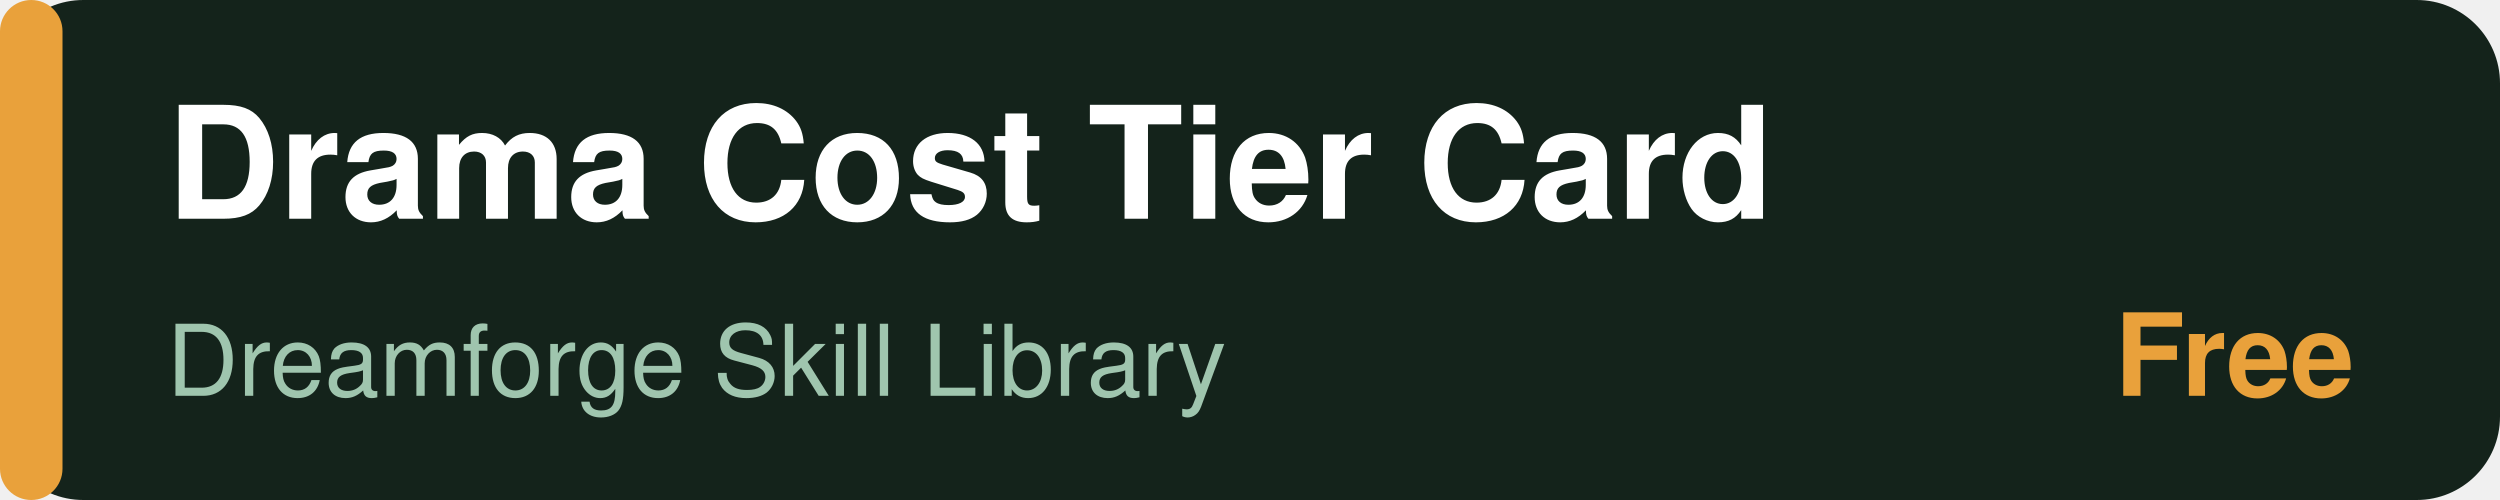
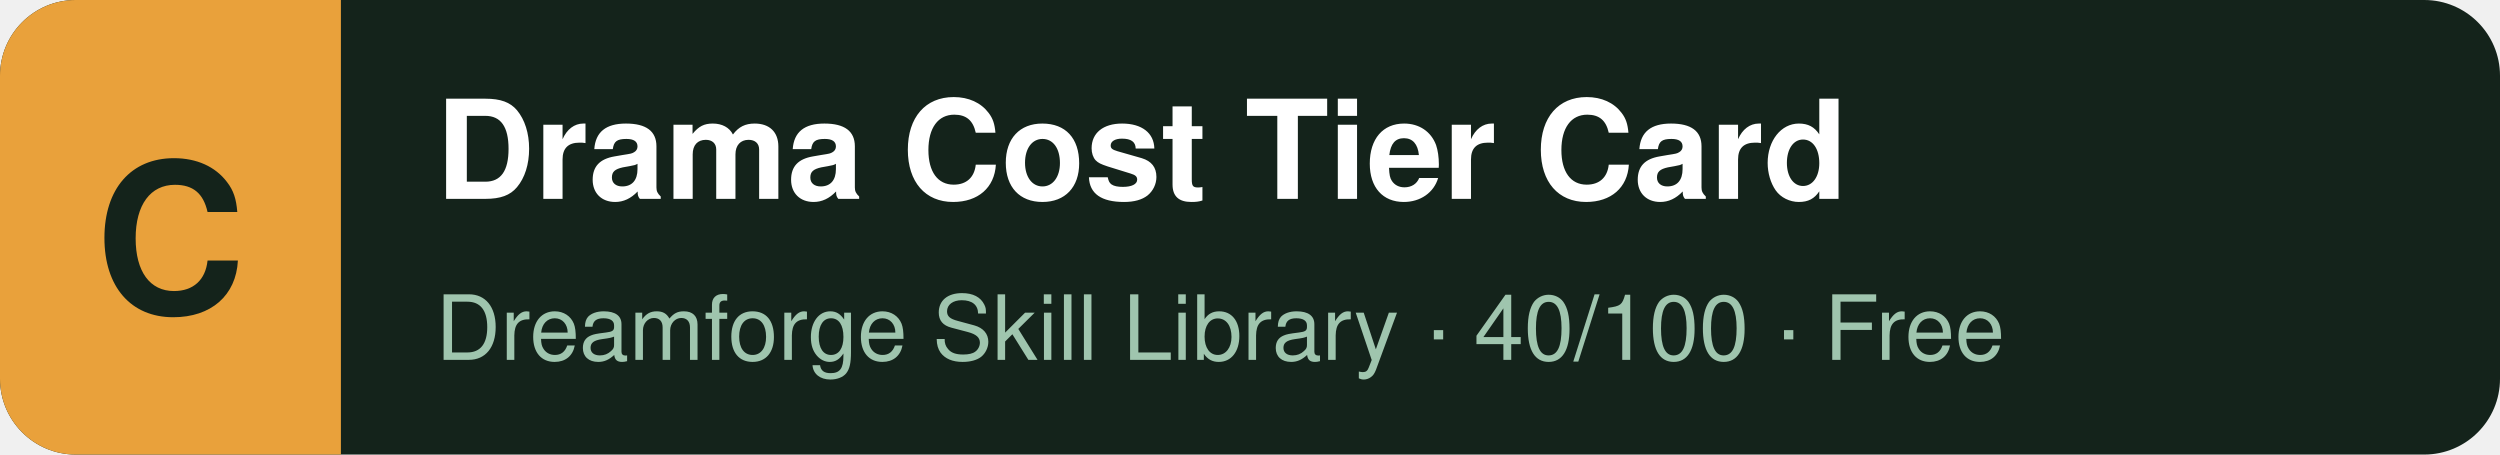
- <svg xmlns="http://www.w3.org/2000/svg" width="240" height="48" viewBox="0 0 240 48" role="img" aria-label="Drama Cost Tier Card — Dreamforge Skill Library">
-   <rect width="240" height="48" rx="8" fill="#14231b" />
-   <rect width="6" height="48" rx="3" fill="#e9a13b" />
-   <text x="16" y="21" font-family="Segoe UI, Helvetica, Arial, sans-serif" font-size="15.0" font-weight="700" fill="#ffffff">Drama Cost Tier Card</text>
-   <text x="16" y="38" font-family="Segoe UI, Helvetica, Arial, sans-serif" font-size="9.5" fill="#9fc5ae">Dreamforge Skill Library</text>
-   <text x="226" y="38" text-anchor="end" font-family="Segoe UI, Helvetica, Arial, sans-serif" font-size="11" font-weight="700" fill="#e9a13b">Free</text>
+ <svg xmlns="http://www.w3.org/2000/svg" width="264" height="48" viewBox="0 0 264 48" role="img" aria-label="Drama Cost Tier Card — grade C, completeness 40/100, Free — Dreamforge Skill Library">
+   <rect width="264" height="48" rx="8" fill="#14231b" />
+   <path d="M8 0 h28 v48 h-28 a8 8 0 0 1 -8 -8 v-32 a8 8 0 0 1 8 -8 z" fill="#e9a13b" />
+   <text x="18" y="33" text-anchor="middle" font-family="Segoe UI, Helvetica, Arial, sans-serif" font-size="22" font-weight="800" fill="#14231b">C</text>
+   <text x="46" y="21" font-family="Segoe UI, Helvetica, Arial, sans-serif" font-size="14.5" font-weight="700" fill="#ffffff">Drama Cost Tier Card</text>
+   <text x="46" y="38" font-family="Segoe UI, Helvetica, Arial, sans-serif" font-size="9.5" fill="#9fc5ae">Dreamforge Skill Library · 40/100 · Free</text>
</svg>
